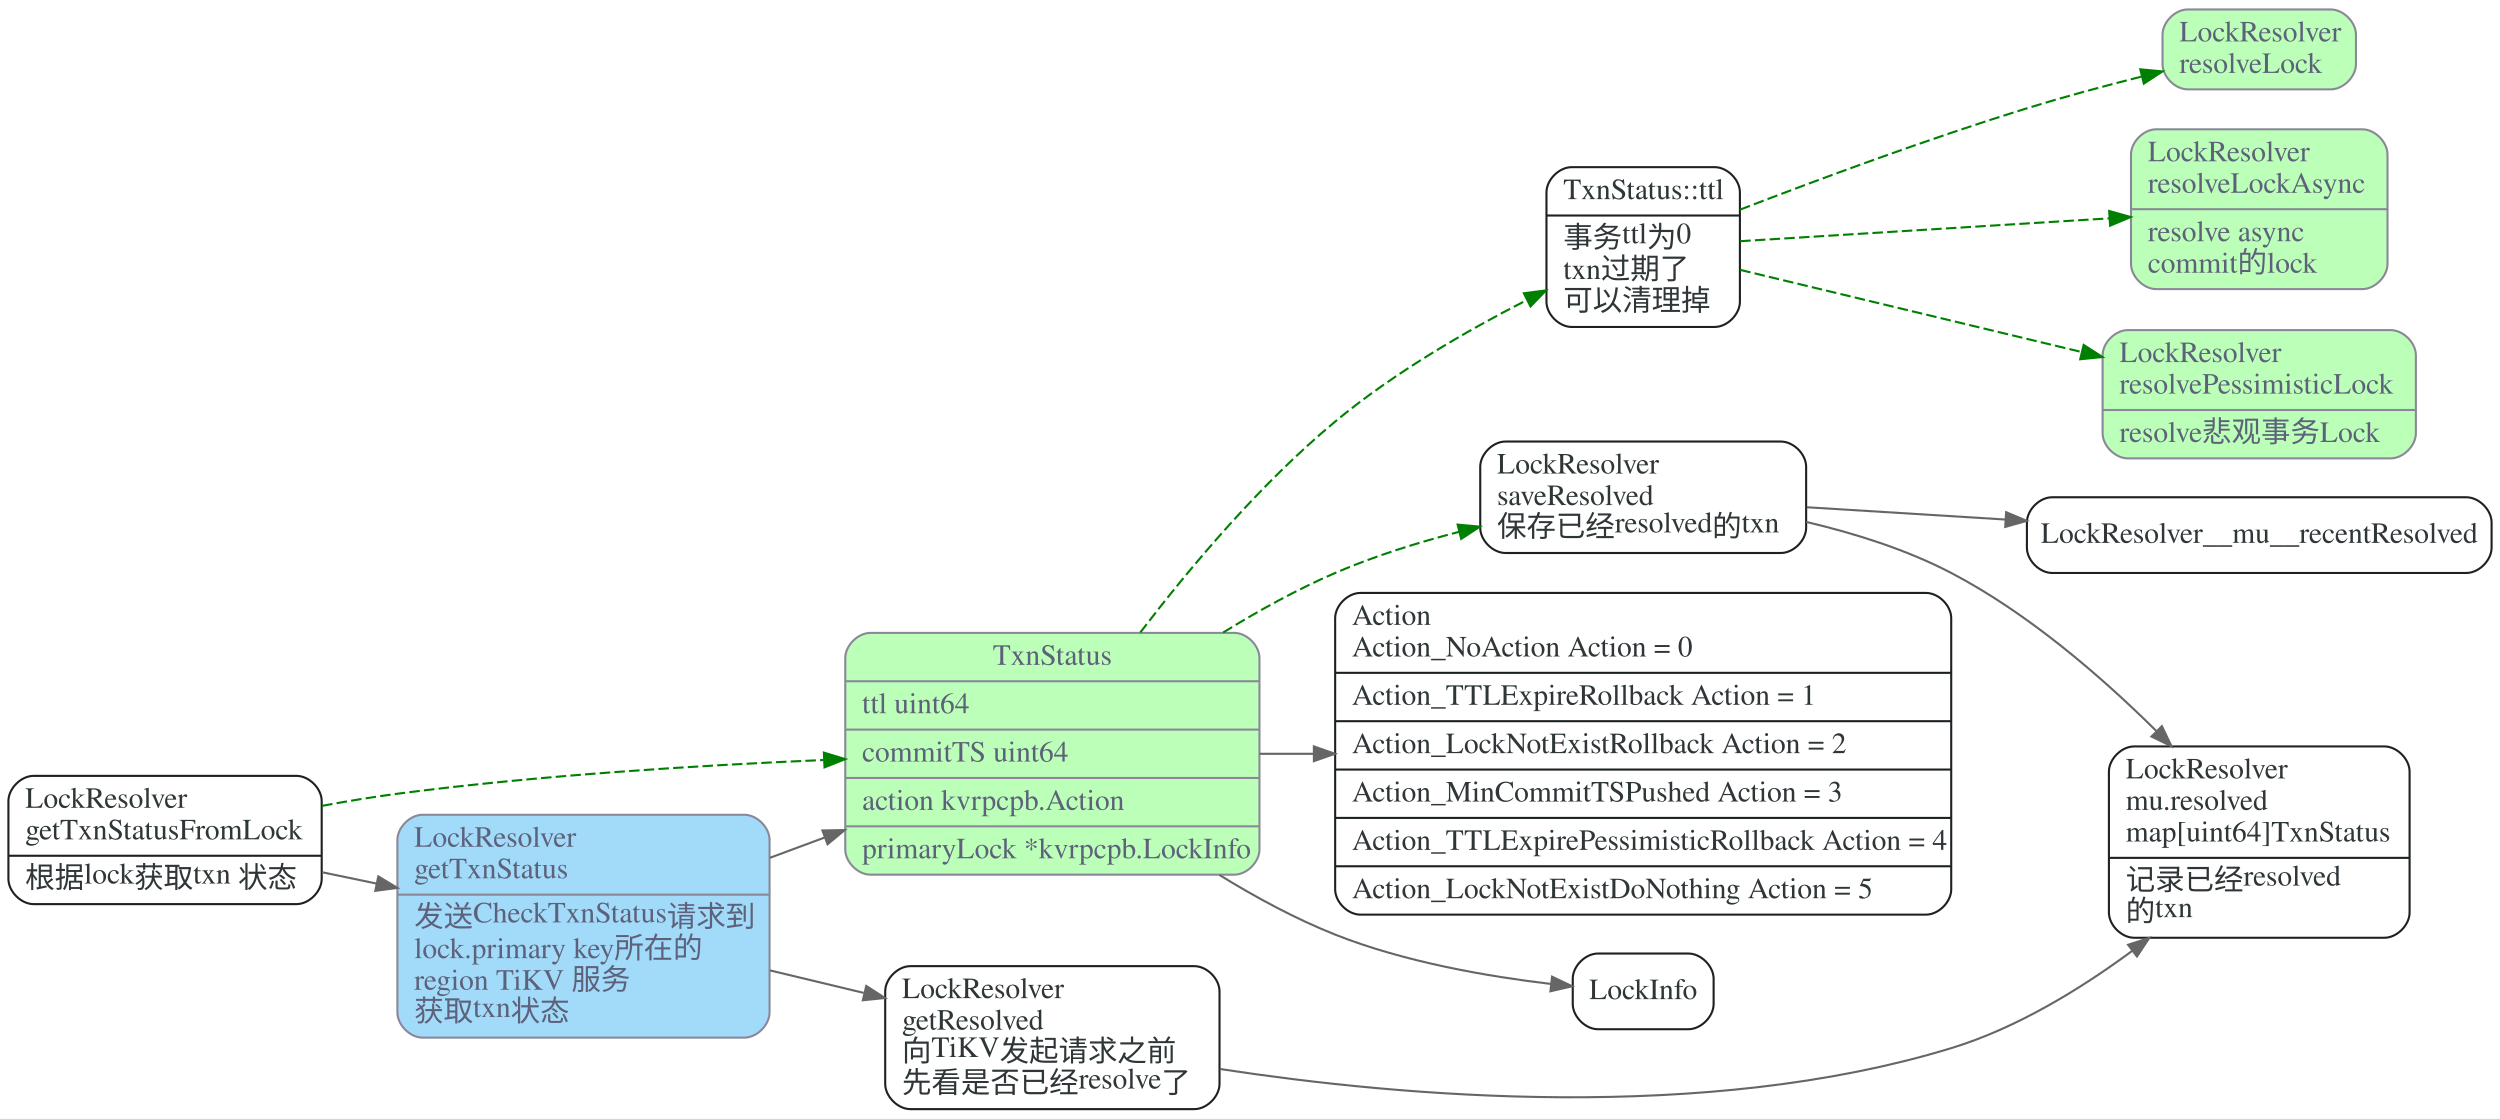
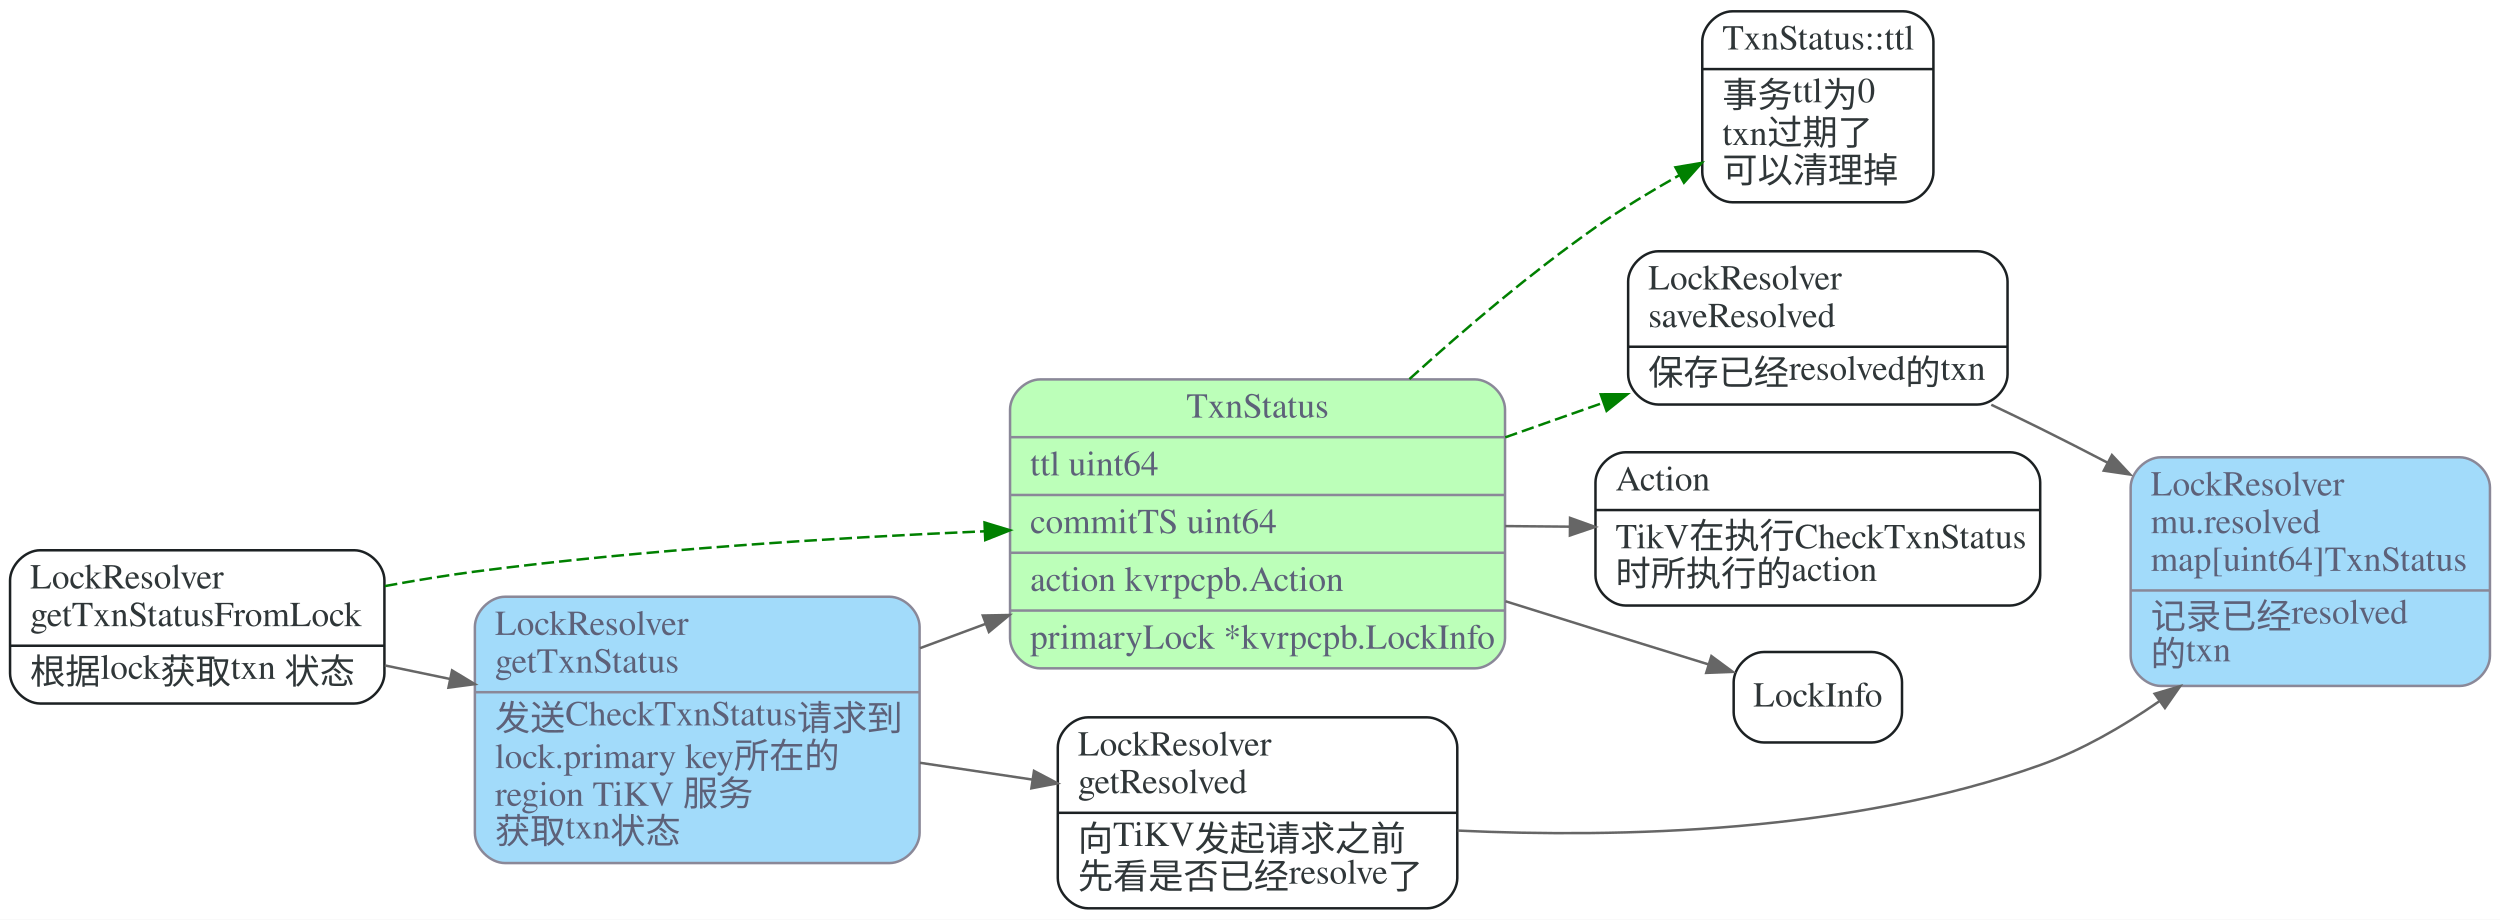
- <svg xmlns="http://www.w3.org/2000/svg" width="1189pt" height="532pt" viewBox="0.00 0.00 1189.00 532.00">
-   <g id="graph0" class="graph" transform="scale(1 1) rotate(0) translate(4 528)">
-     <polygon fill="white" stroke="transparent" points="-4,4 -4,-528 1185,-528 1185,4 -4,4" />
+ <svg xmlns="http://www.w3.org/2000/svg" width="995pt" height="366pt" viewBox="0.00 0.00 995.00 366.00">
+   <g id="graph0" class="graph" transform="scale(1 1) rotate(0) translate(4 362)">
+     <polygon fill="white" stroke="transparent" points="-4,4 -4,-362 991,-362 991,4 -4,4" />
    <g id="node1" class="node">
-       <path fill="none" stroke="#1c2123" d="M12,-98C12,-98 137,-98 137,-98 143,-98 149,-104 149,-110 149,-110 149,-147 149,-147 149,-153 143,-159 137,-159 137,-159 12,-159 12,-159 6,-159 0,-153 0,-147 0,-147 0,-110 0,-110 0,-104 6,-98 12,-98" />
-       <text text-anchor="start" x="8" y="-143.8" font-family="Times,serif" font-size="14.00" fill="#2f3638">LockResolver</text>
-       <text text-anchor="start" x="8" y="-128.8" font-family="Times,serif" font-size="14.00" fill="#2f3638"> getTxnStatusFromLock</text>
-       <polyline fill="none" stroke="#1c2123" points="0,-121 149,-121 " />
-       <text text-anchor="start" x="8" y="-105.8" font-family="Times,serif" font-size="14.00" fill="#2f3638">根据lock获取txn 状态</text>
+       <path fill="none" stroke="#1c2123" d="M12,-82C12,-82 137,-82 137,-82 143,-82 149,-88 149,-94 149,-94 149,-131 149,-131 149,-137 143,-143 137,-143 137,-143 12,-143 12,-143 6,-143 0,-137 0,-131 0,-131 0,-94 0,-94 0,-88 6,-82 12,-82" />
+       <text text-anchor="start" x="8" y="-127.8" font-family="Times,serif" font-size="14.00" fill="#2f3638">LockResolver</text>
+       <text text-anchor="start" x="8" y="-112.8" font-family="Times,serif" font-size="14.00" fill="#2f3638"> getTxnStatusFromLock</text>
+       <polyline fill="none" stroke="#1c2123" points="0,-105 149,-105 " />
+       <text text-anchor="start" x="8" y="-89.8" font-family="Times,serif" font-size="14.00" fill="#2f3638">根据lock获取txn 状态</text>
    </g>
    <g id="node2" class="node">
-       <path fill="#bcffb9" stroke="#8a8898" d="M410,-112C410,-112 583,-112 583,-112 589,-112 595,-118 595,-124 595,-124 595,-215 595,-215 595,-221 589,-227 583,-227 583,-227 410,-227 410,-227 404,-227 398,-221 398,-215 398,-215 398,-124 398,-124 398,-118 404,-112 410,-112" />
-       <text text-anchor="middle" x="496.5" y="-211.8" font-family="Times,serif" font-size="14.00" fill="#5d6179">TxnStatus</text>
-       <polyline fill="none" stroke="#8a8898" points="398,-204 595,-204 " />
-       <text text-anchor="start" x="406" y="-188.8" font-family="Times,serif" font-size="14.00" fill="#5d6179">ttl uint64</text>
-       <polyline fill="none" stroke="#8a8898" points="398,-181 595,-181 " />
-       <text text-anchor="start" x="406" y="-165.8" font-family="Times,serif" font-size="14.00" fill="#5d6179">commitTS uint64</text>
-       <polyline fill="none" stroke="#8a8898" points="398,-158 595,-158 " />
-       <text text-anchor="start" x="406" y="-142.8" font-family="Times,serif" font-size="14.00" fill="#5d6179">action kvrpcpb.Action</text>
-       <polyline fill="none" stroke="#8a8898" points="398,-135 595,-135 " />
-       <text text-anchor="start" x="406" y="-119.8" font-family="Times,serif" font-size="14.00" fill="#5d6179">primaryLock *kvrpcpb.LockInfo</text>
+       <path fill="#bcffb9" stroke="#8a8898" d="M410,-96C410,-96 583,-96 583,-96 589,-96 595,-102 595,-108 595,-108 595,-199 595,-199 595,-205 589,-211 583,-211 583,-211 410,-211 410,-211 404,-211 398,-205 398,-199 398,-199 398,-108 398,-108 398,-102 404,-96 410,-96" />
+       <text text-anchor="middle" x="496.5" y="-195.8" font-family="Times,serif" font-size="14.00" fill="#5d6179">TxnStatus</text>
+       <polyline fill="none" stroke="#8a8898" points="398,-188 595,-188 " />
+       <text text-anchor="start" x="406" y="-172.8" font-family="Times,serif" font-size="14.00" fill="#5d6179">ttl uint64</text>
+       <polyline fill="none" stroke="#8a8898" points="398,-165 595,-165 " />
+       <text text-anchor="start" x="406" y="-149.8" font-family="Times,serif" font-size="14.00" fill="#5d6179">commitTS uint64</text>
+       <polyline fill="none" stroke="#8a8898" points="398,-142 595,-142 " />
+       <text text-anchor="start" x="406" y="-126.8" font-family="Times,serif" font-size="14.00" fill="#5d6179">action kvrpcpb.Action</text>
+       <polyline fill="none" stroke="#8a8898" points="398,-119 595,-119 " />
+       <text text-anchor="start" x="406" y="-103.8" font-family="Times,serif" font-size="14.00" fill="#5d6179">primaryLock *kvrpcpb.LockInfo</text>
    </g>
    <g id="edge1" class="edge">
-       <path fill="none" stroke="green" stroke-dasharray="5,2" d="M149.19,-144.74C161.12,-146.95 173.37,-148.98 185,-150.5 252.08,-159.25 327.85,-163.98 387.74,-166.54" />
-       <polygon fill="green" stroke="green" points="387.84,-170.05 397.98,-166.96 388.13,-163.05 387.84,-170.05" />
+       <path fill="none" stroke="green" stroke-dasharray="5,2" d="M149.19,-128.74C161.12,-130.95 173.37,-132.98 185,-134.5 252.08,-143.25 327.85,-147.98 387.74,-150.54" />
+       <polygon fill="green" stroke="green" points="387.84,-154.05 397.98,-150.96 388.13,-147.05 387.84,-154.05" />
+     </g>
+     <g id="node4" class="node">
+       <path fill="#a2dbfa" stroke="#8a8898" d="M197,-18.5C197,-18.5 350,-18.5 350,-18.5 356,-18.5 362,-24.5 362,-30.5 362,-30.5 362,-112.5 362,-112.5 362,-118.5 356,-124.5 350,-124.5 350,-124.5 197,-124.5 197,-124.5 191,-124.5 185,-118.5 185,-112.5 185,-112.5 185,-30.5 185,-30.5 185,-24.5 191,-18.5 197,-18.5" />
+       <text text-anchor="start" x="193" y="-109.3" font-family="Times,serif" font-size="14.00" fill="#5d6179">LockResolver</text>
+       <text text-anchor="start" x="193" y="-94.3" font-family="Times,serif" font-size="14.00" fill="#5d6179"> getTxnStatus</text>
+       <polyline fill="none" stroke="#8a8898" points="185,-86.5 362,-86.5 " />
+       <text text-anchor="start" x="193" y="-71.3" font-family="Times,serif" font-size="14.00" fill="#5d6179">发送CheckTxnStatus请求到</text>
+       <text text-anchor="start" x="193" y="-56.3" font-family="Times,serif" font-size="14.00" fill="#5d6179"> lock.primary key所在的</text>
+       <text text-anchor="start" x="193" y="-41.3" font-family="Times,serif" font-size="14.00" fill="#5d6179"> region TiKV 服务</text>
+       <text text-anchor="start" x="193" y="-26.3" font-family="Times,serif" font-size="14.00" fill="#5d6179"> 获取txn状态</text>
+     </g>
+     <g id="edge3" class="edge">
+       <path fill="none" stroke="#666666" d="M149.14,-97.17C157.63,-95.41 166.39,-93.58 175.14,-91.76" />
+       <polygon fill="#666666" stroke="#666666" points="175.92,-95.18 185,-89.71 174.49,-88.32 175.92,-95.18" />
+     </g>
+     <g id="node3" class="node">
+       <path fill="none" stroke="#1c2123" d="M685.5,-281.5C685.5,-281.5 753.5,-281.5 753.5,-281.5 759.5,-281.5 765.5,-287.5 765.5,-293.5 765.5,-293.5 765.5,-345.5 765.5,-345.5 765.5,-351.5 759.5,-357.5 753.5,-357.5 753.5,-357.5 685.5,-357.5 685.5,-357.5 679.5,-357.5 673.5,-351.5 673.5,-345.5 673.5,-345.5 673.5,-293.5 673.5,-293.5 673.5,-287.5 679.5,-281.5 685.5,-281.5" />
+       <text text-anchor="start" x="681.5" y="-342.3" font-family="Times,serif" font-size="14.00" fill="#2f3638">TxnStatus::ttl</text>
+       <polyline fill="none" stroke="#1c2123" points="673.5,-334.5 765.5,-334.5 " />
+       <text text-anchor="start" x="681.5" y="-319.3" font-family="Times,serif" font-size="14.00" fill="#2f3638">事务ttl为0</text>
+       <text text-anchor="start" x="681.5" y="-304.3" font-family="Times,serif" font-size="14.00" fill="#2f3638"> txn过期了</text>
+       <text text-anchor="start" x="681.5" y="-289.3" font-family="Times,serif" font-size="14.00" fill="#2f3638"> 可以清理掉</text>
+     </g>
+     <g id="edge2" class="edge">
+       <path fill="none" stroke="green" stroke-dasharray="5,2" d="M556.95,-211.13C579.27,-231.37 605.44,-253.53 631,-271.5 641.4,-278.81 653.03,-285.88 664.33,-292.24" />
+       <polygon fill="green" stroke="green" points="662.84,-295.41 673.28,-297.17 666.22,-289.28 662.84,-295.41" />
+     </g>
+     <g id="node5" class="node">
+       <path fill="none" stroke="#1c2123" d="M656,-201C656,-201 783,-201 783,-201 789,-201 795,-207 795,-213 795,-213 795,-250 795,-250 795,-256 789,-262 783,-262 783,-262 656,-262 656,-262 650,-262 644,-256 644,-250 644,-250 644,-213 644,-213 644,-207 650,-201 656,-201" />
+       <text text-anchor="start" x="652" y="-246.8" font-family="Times,serif" font-size="14.00" fill="#2f3638">LockResolver</text>
+       <text text-anchor="start" x="652" y="-231.8" font-family="Times,serif" font-size="14.00" fill="#2f3638"> saveResolved</text>
+       <polyline fill="none" stroke="#1c2123" points="644,-224 795,-224 " />
+       <text text-anchor="start" x="652" y="-208.8" font-family="Times,serif" font-size="14.00" fill="#2f3638">保存已经resolved的txn</text>
+     </g>
+     <g id="edge4" class="edge">
+       <path fill="none" stroke="green" stroke-dasharray="5,2" d="M595.08,-187.94C608.07,-192.52 621.3,-197.2 634.05,-201.69" />
+       <polygon fill="green" stroke="green" points="633.09,-205.07 643.68,-205.09 635.42,-198.47 633.09,-205.07" />
+     </g>
+     <g id="node8" class="node">
+       <path fill="none" stroke="#1c2123" d="M643,-121C643,-121 796,-121 796,-121 802,-121 808,-127 808,-133 808,-133 808,-170 808,-170 808,-176 802,-182 796,-182 796,-182 643,-182 643,-182 637,-182 631,-176 631,-170 631,-170 631,-133 631,-133 631,-127 637,-121 643,-121" />
+       <text text-anchor="start" x="639" y="-166.8" font-family="Times,serif" font-size="14.00" fill="#2f3638">Action</text>
+       <polyline fill="none" stroke="#1c2123" points="631,-159 808,-159 " />
+       <text text-anchor="start" x="639" y="-143.8" font-family="Times,serif" font-size="14.00" fill="#2f3638">TikV在执行CheckTxnStatus</text>
+       <text text-anchor="start" x="639" y="-128.8" font-family="Times,serif" font-size="14.00" fill="#2f3638"> 时所执行的action</text>
+     </g>
+     <g id="edge9" class="edge">
+       <path fill="none" stroke="#666666" d="M595.08,-152.62C603.54,-152.54 612.11,-152.46 620.58,-152.39" />
+       <polygon fill="#666666" stroke="#666666" points="620.88,-155.88 630.85,-152.29 620.82,-148.88 620.88,-155.88" />
+     </g>
+     <g id="node9" class="node">
+       <path fill="none" stroke="#1c2123" d="M741,-102.5C741,-102.5 698,-102.5 698,-102.5 692,-102.5 686,-96.5 686,-90.5 686,-90.5 686,-78.5 686,-78.5 686,-72.5 692,-66.5 698,-66.5 698,-66.5 741,-66.5 741,-66.5 747,-66.5 753,-72.5 753,-78.5 753,-78.5 753,-90.5 753,-90.5 753,-96.5 747,-102.5 741,-102.5" />
+       <text text-anchor="middle" x="719.5" y="-80.8" font-family="Times,serif" font-size="14.00" fill="#2f3638">LockInfo</text>
+     </g>
+     <g id="edge10" class="edge">
+       <path fill="none" stroke="#666666" d="M595.18,-122.7C607.24,-118.92 619.4,-115.11 631,-111.5 645.68,-106.93 661.75,-101.96 676.07,-97.54" />
+       <polygon fill="#666666" stroke="#666666" points="677.14,-100.88 685.66,-94.59 675.07,-94.19 677.14,-100.88" />
+     </g>
+     <g id="edge5" class="edge">
+       <path fill="none" stroke="#666666" d="M362.16,-104.03C370.75,-107.21 379.52,-110.47 388.27,-113.71" />
+       <polygon fill="#666666" stroke="#666666" points="387.15,-117.03 397.75,-117.23 389.59,-110.47 387.15,-117.03" />
+     </g>
+     <g id="node6" class="node">
+       <path fill="none" stroke="#1c2123" d="M429,-0.5C429,-0.5 564,-0.5 564,-0.5 570,-0.5 576,-6.5 576,-12.5 576,-12.5 576,-64.5 576,-64.5 576,-70.5 570,-76.5 564,-76.5 564,-76.5 429,-76.5 429,-76.5 423,-76.5 417,-70.5 417,-64.5 417,-64.5 417,-12.5 417,-12.5 417,-6.5 423,-0.5 429,-0.5" />
+       <text text-anchor="start" x="425" y="-61.3" font-family="Times,serif" font-size="14.00" fill="#2f3638">LockResolver</text>
+       <text text-anchor="start" x="425" y="-46.3" font-family="Times,serif" font-size="14.00" fill="#2f3638"> getResolved</text>
+       <polyline fill="none" stroke="#1c2123" points="417,-38.5 576,-38.5 " />
+       <text text-anchor="start" x="425" y="-23.3" font-family="Times,serif" font-size="14.00" fill="#2f3638">向TiKV发起请求之前</text>
+       <text text-anchor="start" x="425" y="-8.3" font-family="Times,serif" font-size="14.00" fill="#2f3638"> 先看是否已经resolve了</text>
+     </g>
+     <g id="edge6" class="edge">
+       <path fill="none" stroke="#666666" d="M362.16,-58.41C376.85,-56.22 392.1,-53.94 406.81,-51.74" />
+       <polygon fill="#666666" stroke="#666666" points="407.53,-55.18 416.9,-50.24 406.49,-48.25 407.53,-55.18" />
    </g>
    <g id="node7" class="node">
-       <path fill="#a2dbfa" stroke="#8a8898" d="M197,-34.5C197,-34.5 350,-34.5 350,-34.5 356,-34.5 362,-40.5 362,-46.5 362,-46.5 362,-128.5 362,-128.5 362,-134.5 356,-140.5 350,-140.5 350,-140.5 197,-140.5 197,-140.5 191,-140.5 185,-134.5 185,-128.5 185,-128.5 185,-46.5 185,-46.5 185,-40.5 191,-34.5 197,-34.5" />
-       <text text-anchor="start" x="193" y="-125.3" font-family="Times,serif" font-size="14.00" fill="#5d6179">LockResolver</text>
-       <text text-anchor="start" x="193" y="-110.3" font-family="Times,serif" font-size="14.00" fill="#5d6179"> getTxnStatus</text>
-       <polyline fill="none" stroke="#8a8898" points="185,-102.5 362,-102.5 " />
-       <text text-anchor="start" x="193" y="-87.3" font-family="Times,serif" font-size="14.00" fill="#5d6179">发送CheckTxnStatus请求到</text>
-       <text text-anchor="start" x="193" y="-72.3" font-family="Times,serif" font-size="14.00" fill="#5d6179"> lock.primary key所在的</text>
-       <text text-anchor="start" x="193" y="-57.3" font-family="Times,serif" font-size="14.00" fill="#5d6179"> region TiKV 服务</text>
-       <text text-anchor="start" x="193" y="-42.3" font-family="Times,serif" font-size="14.00" fill="#5d6179"> 获取txn状态</text>
-     </g>
-     <g id="edge6" class="edge">
-       <path fill="none" stroke="#666666" d="M149.14,-113.17C157.63,-111.41 166.39,-109.58 175.14,-107.76" />
-       <polygon fill="#666666" stroke="#666666" points="175.92,-111.18 185,-105.71 174.49,-104.32 175.92,-111.18" />
-     </g>
-     <g id="node3" class="node">
-       <path fill="none" stroke="#1c2123" d="M743.5,-372.5C743.5,-372.5 811.5,-372.5 811.5,-372.5 817.5,-372.5 823.5,-378.5 823.5,-384.5 823.5,-384.5 823.5,-436.5 823.5,-436.5 823.5,-442.5 817.5,-448.5 811.5,-448.5 811.5,-448.5 743.5,-448.5 743.5,-448.5 737.5,-448.5 731.5,-442.5 731.5,-436.5 731.5,-436.5 731.5,-384.5 731.5,-384.5 731.5,-378.5 737.5,-372.5 743.5,-372.5" />
-       <text text-anchor="start" x="739.5" y="-433.3" font-family="Times,serif" font-size="14.00" fill="#2f3638">TxnStatus::ttl</text>
-       <polyline fill="none" stroke="#1c2123" points="731.5,-425.5 823.5,-425.5 " />
-       <text text-anchor="start" x="739.5" y="-410.3" font-family="Times,serif" font-size="14.00" fill="#2f3638">事务ttl为0</text>
-       <text text-anchor="start" x="739.5" y="-395.3" font-family="Times,serif" font-size="14.00" fill="#2f3638"> txn过期了</text>
-       <text text-anchor="start" x="739.5" y="-380.3" font-family="Times,serif" font-size="14.00" fill="#2f3638"> 可以清理掉</text>
-     </g>
-     <g id="edge2" class="edge">
-       <path fill="none" stroke="green" stroke-dasharray="5,2" d="M538.32,-227.21C562.81,-259.22 595.94,-298.33 631,-327.5 658.64,-350.49 693.51,-370.63 722.19,-385.31" />
-       <polygon fill="green" stroke="green" points="720.76,-388.51 731.27,-389.89 723.91,-382.26 720.76,-388.51" />
-     </g>
-     <g id="node8" class="node">
-       <path fill="none" stroke="#1c2123" d="M712,-265C712,-265 843,-265 843,-265 849,-265 855,-271 855,-277 855,-277 855,-306 855,-306 855,-312 849,-318 843,-318 843,-318 712,-318 712,-318 706,-318 700,-312 700,-306 700,-306 700,-277 700,-277 700,-271 706,-265 712,-265" />
-       <text text-anchor="start" x="708" y="-302.8" font-family="Times,serif" font-size="14.00" fill="#2f3638">LockResolver</text>
-       <text text-anchor="start" x="708" y="-287.8" font-family="Times,serif" font-size="14.00" fill="#2f3638"> saveResolved</text>
-       <text text-anchor="start" x="708" y="-272.8" font-family="Times,serif" font-size="14.00" fill="#2f3638"> 保存已经resolved的txn</text>
+       <path fill="#a2dbfa" stroke="#8a8898" d="M856,-89C856,-89 975,-89 975,-89 981,-89 987,-95 987,-101 987,-101 987,-168 987,-168 987,-174 981,-180 975,-180 975,-180 856,-180 856,-180 850,-180 844,-174 844,-168 844,-168 844,-101 844,-101 844,-95 850,-89 856,-89" />
+       <text text-anchor="start" x="852" y="-164.8" font-family="Times,serif" font-size="14.00" fill="#5d6179">LockResolver</text>
+       <text text-anchor="start" x="852" y="-149.8" font-family="Times,serif" font-size="14.00" fill="#5d6179"> mu.resolved</text>
+       <text text-anchor="start" x="852" y="-134.8" font-family="Times,serif" font-size="14.00" fill="#5d6179"> map[uint64]TxnStatus</text>
+       <polyline fill="none" stroke="#8a8898" points="844,-127 987,-127 " />
+       <text text-anchor="start" x="852" y="-111.8" font-family="Times,serif" font-size="14.00" fill="#5d6179">记录已经resolved</text>
+       <text text-anchor="start" x="852" y="-96.8" font-family="Times,serif" font-size="14.00" fill="#5d6179"> 的txn</text>
    </g>
    <g id="edge7" class="edge">
-       <path fill="none" stroke="green" stroke-dasharray="5,2" d="M577.73,-227.17C594.76,-237.67 613.03,-247.74 631,-255.5 649.5,-263.48 670.11,-269.93 689.88,-275.04" />
-       <polygon fill="green" stroke="green" points="689.26,-278.49 699.81,-277.52 690.95,-271.7 689.26,-278.49" />
-     </g>
-     <g id="node12" class="node">
-       <path fill="none" stroke="#1c2123" d="M643,-93C643,-93 912,-93 912,-93 918,-93 924,-99 924,-105 924,-105 924,-234 924,-234 924,-240 918,-246 912,-246 912,-246 643,-246 643,-246 637,-246 631,-240 631,-234 631,-234 631,-105 631,-105 631,-99 637,-93 643,-93" />
-       <text text-anchor="start" x="639" y="-230.8" font-family="Times,serif" font-size="14.00" fill="#2f3638">Action</text>
-       <text text-anchor="start" x="639" y="-215.8" font-family="Times,serif" font-size="14.00" fill="#2f3638"> Action_NoAction Action = 0</text>
-       <polyline fill="none" stroke="#1c2123" points="631,-208 924,-208 " />
-       <text text-anchor="start" x="639" y="-192.8" font-family="Times,serif" font-size="14.00" fill="#2f3638">Action_TTLExpireRollback Action = 1</text>
-       <polyline fill="none" stroke="#1c2123" points="631,-185 924,-185 " />
-       <text text-anchor="start" x="639" y="-169.8" font-family="Times,serif" font-size="14.00" fill="#2f3638">Action_LockNotExistRollback Action = 2</text>
-       <polyline fill="none" stroke="#1c2123" points="631,-162 924,-162 " />
-       <text text-anchor="start" x="639" y="-146.8" font-family="Times,serif" font-size="14.00" fill="#2f3638">Action_MinCommitTSPushed Action = 3</text>
-       <polyline fill="none" stroke="#1c2123" points="631,-139 924,-139 " />
-       <text text-anchor="start" x="639" y="-123.8" font-family="Times,serif" font-size="14.00" fill="#2f3638">Action_TTLExpirePessimisticRollback Action = 4</text>
-       <polyline fill="none" stroke="#1c2123" points="631,-116 924,-116 " />
-       <text text-anchor="start" x="639" y="-100.8" font-family="Times,serif" font-size="14.00" fill="#2f3638">Action_LockNotExistDoNothing Action = 5</text>
-     </g>
-     <g id="edge13" class="edge">
-       <path fill="none" stroke="#666666" d="M595.08,-169.5C603.44,-169.5 612.02,-169.5 620.68,-169.5" />
-       <polygon fill="#666666" stroke="#666666" points="620.88,-173 630.88,-169.5 620.88,-166 620.88,-173" />
-     </g>
-     <g id="node13" class="node">
-       <path fill="none" stroke="#1c2123" d="M799,-74.5C799,-74.5 756,-74.5 756,-74.5 750,-74.5 744,-68.5 744,-62.5 744,-62.5 744,-50.5 744,-50.5 744,-44.5 750,-38.5 756,-38.5 756,-38.5 799,-38.5 799,-38.5 805,-38.5 811,-44.5 811,-50.5 811,-50.5 811,-62.5 811,-62.5 811,-68.5 805,-74.5 799,-74.5" />
-       <text text-anchor="middle" x="777.5" y="-52.8" font-family="Times,serif" font-size="14.00" fill="#2f3638">LockInfo</text>
-     </g>
-     <g id="edge14" class="edge">
-       <path fill="none" stroke="#666666" d="M575.95,-111.87C593.4,-101.11 612.29,-90.93 631,-83.5 664.11,-70.36 704.03,-63.53 733.68,-60.03" />
-       <polygon fill="#666666" stroke="#666666" points="734.15,-63.5 743.71,-58.93 733.39,-56.55 734.15,-63.5" />
-     </g>
-     <g id="node4" class="node">
-       <path fill="#bcffb9" stroke="#8a8898" d="M1036.5,-485.5C1036.5,-485.5 1104.5,-485.5 1104.5,-485.5 1110.5,-485.5 1116.5,-491.5 1116.5,-497.5 1116.5,-497.5 1116.5,-511.5 1116.5,-511.5 1116.5,-517.5 1110.5,-523.5 1104.5,-523.5 1104.5,-523.5 1036.5,-523.5 1036.5,-523.5 1030.5,-523.5 1024.5,-517.5 1024.5,-511.5 1024.5,-511.5 1024.5,-497.5 1024.5,-497.5 1024.5,-491.5 1030.5,-485.5 1036.5,-485.5" />
-       <text text-anchor="start" x="1032.5" y="-508.3" font-family="Times,serif" font-size="14.00" fill="#5d6179">LockResolver</text>
-       <text text-anchor="start" x="1032.5" y="-493.3" font-family="Times,serif" font-size="14.00" fill="#5d6179"> resolveLock</text>
-     </g>
-     <g id="edge3" class="edge">
-       <path fill="none" stroke="green" stroke-dasharray="5,2" d="M823.58,-428.3C860.05,-442.35 912.91,-461.96 960,-476.5 977.55,-481.92 996.91,-487.12 1014.41,-491.54" />
-       <polygon fill="green" stroke="green" points="1013.92,-495.02 1024.47,-494.04 1015.61,-488.23 1013.92,-495.02" />
-     </g>
-     <g id="node5" class="node">
-       <path fill="#bcffb9" stroke="#8a8898" d="M1021.5,-390.5C1021.5,-390.5 1119.5,-390.5 1119.5,-390.5 1125.5,-390.5 1131.5,-396.5 1131.5,-402.5 1131.5,-402.5 1131.5,-454.5 1131.5,-454.5 1131.5,-460.5 1125.5,-466.5 1119.5,-466.5 1119.5,-466.5 1021.5,-466.5 1021.5,-466.5 1015.5,-466.5 1009.5,-460.5 1009.5,-454.5 1009.5,-454.5 1009.5,-402.5 1009.5,-402.5 1009.5,-396.5 1015.5,-390.5 1021.5,-390.5" />
-       <text text-anchor="start" x="1017.5" y="-451.3" font-family="Times,serif" font-size="14.00" fill="#5d6179">LockResolver</text>
-       <text text-anchor="start" x="1017.5" y="-436.3" font-family="Times,serif" font-size="14.00" fill="#5d6179"> resolveLockAsync</text>
-       <polyline fill="none" stroke="#8a8898" points="1009.5,-428.5 1131.5,-428.5 " />
-       <text text-anchor="start" x="1017.5" y="-413.3" font-family="Times,serif" font-size="14.00" fill="#5d6179">resolve async </text>
-       <text text-anchor="start" x="1017.5" y="-398.3" font-family="Times,serif" font-size="14.00" fill="#5d6179"> commit的lock</text>
-     </g>
-     <g id="edge4" class="edge">
-       <path fill="none" stroke="green" stroke-dasharray="5,2" d="M823.65,-413.29C870.52,-416.19 944.47,-420.77 999.04,-424.14" />
-       <polygon fill="green" stroke="green" points="999.13,-427.65 1009.33,-424.78 999.57,-420.67 999.13,-427.65" />
-     </g>
-     <g id="node6" class="node">
-       <path fill="#bcffb9" stroke="#8a8898" d="M1008,-310C1008,-310 1133,-310 1133,-310 1139,-310 1145,-316 1145,-322 1145,-322 1145,-359 1145,-359 1145,-365 1139,-371 1133,-371 1133,-371 1008,-371 1008,-371 1002,-371 996,-365 996,-359 996,-359 996,-322 996,-322 996,-316 1002,-310 1008,-310" />
-       <text text-anchor="start" x="1004" y="-355.8" font-family="Times,serif" font-size="14.00" fill="#5d6179">LockResolver</text>
-       <text text-anchor="start" x="1004" y="-340.8" font-family="Times,serif" font-size="14.00" fill="#5d6179"> resolvePessimisticLock</text>
-       <polyline fill="none" stroke="#8a8898" points="996,-333 1145,-333 " />
-       <text text-anchor="start" x="1004" y="-317.8" font-family="Times,serif" font-size="14.00" fill="#5d6179">resolve悲观事务Lock</text>
-     </g>
-     <g id="edge5" class="edge">
-       <path fill="none" stroke="green" stroke-dasharray="5,2" d="M823.65,-399.64C866.84,-389.25 933.04,-373.33 985.87,-360.62" />
-       <polygon fill="green" stroke="green" points="987,-363.95 995.9,-358.2 985.36,-357.14 987,-363.95" />
+       <path fill="none" stroke="#666666" d="M788.53,-200.91C795.14,-197.78 801.71,-194.62 808,-191.5 816.74,-187.17 825.81,-182.53 834.82,-177.84" />
+       <polygon fill="#666666" stroke="#666666" points="836.55,-180.88 843.79,-173.14 833.3,-174.68 836.55,-180.88" />
    </g>
    <g id="edge8" class="edge">
-       <path fill="none" stroke="#666666" d="M362.16,-120.03C370.75,-123.21 379.52,-126.47 388.27,-129.71" />
-       <polygon fill="#666666" stroke="#666666" points="387.15,-133.03 397.75,-133.23 389.59,-126.47 387.15,-133.03" />
-     </g>
-     <g id="node9" class="node">
-       <path fill="none" stroke="#1c2123" d="M429,-0.5C429,-0.5 564,-0.5 564,-0.5 570,-0.5 576,-6.5 576,-12.5 576,-12.5 576,-56.5 576,-56.5 576,-62.5 570,-68.5 564,-68.5 564,-68.5 429,-68.5 429,-68.5 423,-68.5 417,-62.5 417,-56.5 417,-56.5 417,-12.5 417,-12.5 417,-6.5 423,-0.5 429,-0.5" />
-       <text text-anchor="start" x="425" y="-53.3" font-family="Times,serif" font-size="14.00" fill="#2f3638">LockResolver</text>
-       <text text-anchor="start" x="425" y="-38.3" font-family="Times,serif" font-size="14.00" fill="#2f3638"> getResolved</text>
-       <text text-anchor="start" x="425" y="-23.3" font-family="Times,serif" font-size="14.00" fill="#2f3638"> 向TiKV发起请求之前</text>
-       <text text-anchor="start" x="425" y="-8.3" font-family="Times,serif" font-size="14.00" fill="#2f3638"> 先看是否已经resolve了</text>
-     </g>
-     <g id="edge9" class="edge">
-       <path fill="none" stroke="#666666" d="M362.16,-66.48C376.85,-62.95 392.1,-59.3 406.81,-55.77" />
-       <polygon fill="#666666" stroke="#666666" points="407.99,-59.09 416.9,-53.35 406.36,-52.28 407.99,-59.09" />
-     </g>
-     <g id="node10" class="node">
-       <path fill="none" stroke="#1c2123" d="M1169,-291.5C1169,-291.5 972,-291.5 972,-291.5 966,-291.5 960,-285.5 960,-279.5 960,-279.5 960,-267.5 960,-267.5 960,-261.5 966,-255.5 972,-255.5 972,-255.5 1169,-255.5 1169,-255.5 1175,-255.5 1181,-261.5 1181,-267.5 1181,-267.5 1181,-279.5 1181,-279.5 1181,-285.5 1175,-291.5 1169,-291.5" />
-       <text text-anchor="middle" x="1070.5" y="-269.8" font-family="Times,serif" font-size="14.00" fill="#2f3638">LockResolver__mu__recentResolved</text>
-     </g>
-     <g id="edge10" class="edge">
-       <path fill="none" stroke="#666666" d="M855.34,-286.75C884.21,-284.96 917.76,-282.89 949.61,-280.92" />
-       <polygon fill="#666666" stroke="#666666" points="950.12,-284.39 959.89,-280.28 949.69,-277.4 950.12,-284.39" />
-     </g>
-     <g id="node11" class="node">
-       <path fill="none" stroke="#1c2123" d="M1011,-82C1011,-82 1130,-82 1130,-82 1136,-82 1142,-88 1142,-94 1142,-94 1142,-161 1142,-161 1142,-167 1136,-173 1130,-173 1130,-173 1011,-173 1011,-173 1005,-173 999,-167 999,-161 999,-161 999,-94 999,-94 999,-88 1005,-82 1011,-82" />
-       <text text-anchor="start" x="1007" y="-157.8" font-family="Times,serif" font-size="14.00" fill="#2f3638">LockResolver</text>
-       <text text-anchor="start" x="1007" y="-142.8" font-family="Times,serif" font-size="14.00" fill="#2f3638"> mu.resolved</text>
-       <text text-anchor="start" x="1007" y="-127.8" font-family="Times,serif" font-size="14.00" fill="#2f3638"> map[uint64]TxnStatus</text>
-       <polyline fill="none" stroke="#1c2123" points="999,-120 1142,-120 " />
-       <text text-anchor="start" x="1007" y="-104.8" font-family="Times,serif" font-size="14.00" fill="#2f3638">记录已经resolved</text>
-       <text text-anchor="start" x="1007" y="-89.8" font-family="Times,serif" font-size="14.00" fill="#2f3638"> 的txn</text>
-     </g>
-     <g id="edge11" class="edge">
-       <path fill="none" stroke="#666666" d="M855.02,-279.77C878.03,-274.37 902.79,-266.6 924,-255.5 960.38,-236.47 995.13,-206.5 1021.55,-180.34" />
-       <polygon fill="#666666" stroke="#666666" points="1024.2,-182.63 1028.77,-173.07 1019.24,-177.7 1024.2,-182.63" />
-     </g>
-     <g id="edge12" class="edge">
-       <path fill="none" stroke="#666666" d="M576.17,-19.59C663.31,-6.25 806.97,6.24 924,-29.5 954.88,-38.93 985.14,-57.36 1009.99,-75.71" />
-       <polygon fill="#666666" stroke="#666666" points="1008.12,-78.68 1018.21,-81.92 1012.34,-73.1 1008.12,-78.68" />
+       <path fill="none" stroke="#666666" d="M576.15,-31.43C640.41,-28.43 732.61,-30.53 808,-57.5 824.52,-63.41 840.73,-72.72 855.32,-82.85" />
+       <polygon fill="#666666" stroke="#666666" points="853.55,-85.89 863.71,-88.89 857.64,-80.21 853.55,-85.89" />
    </g>
  </g>
</svg>
